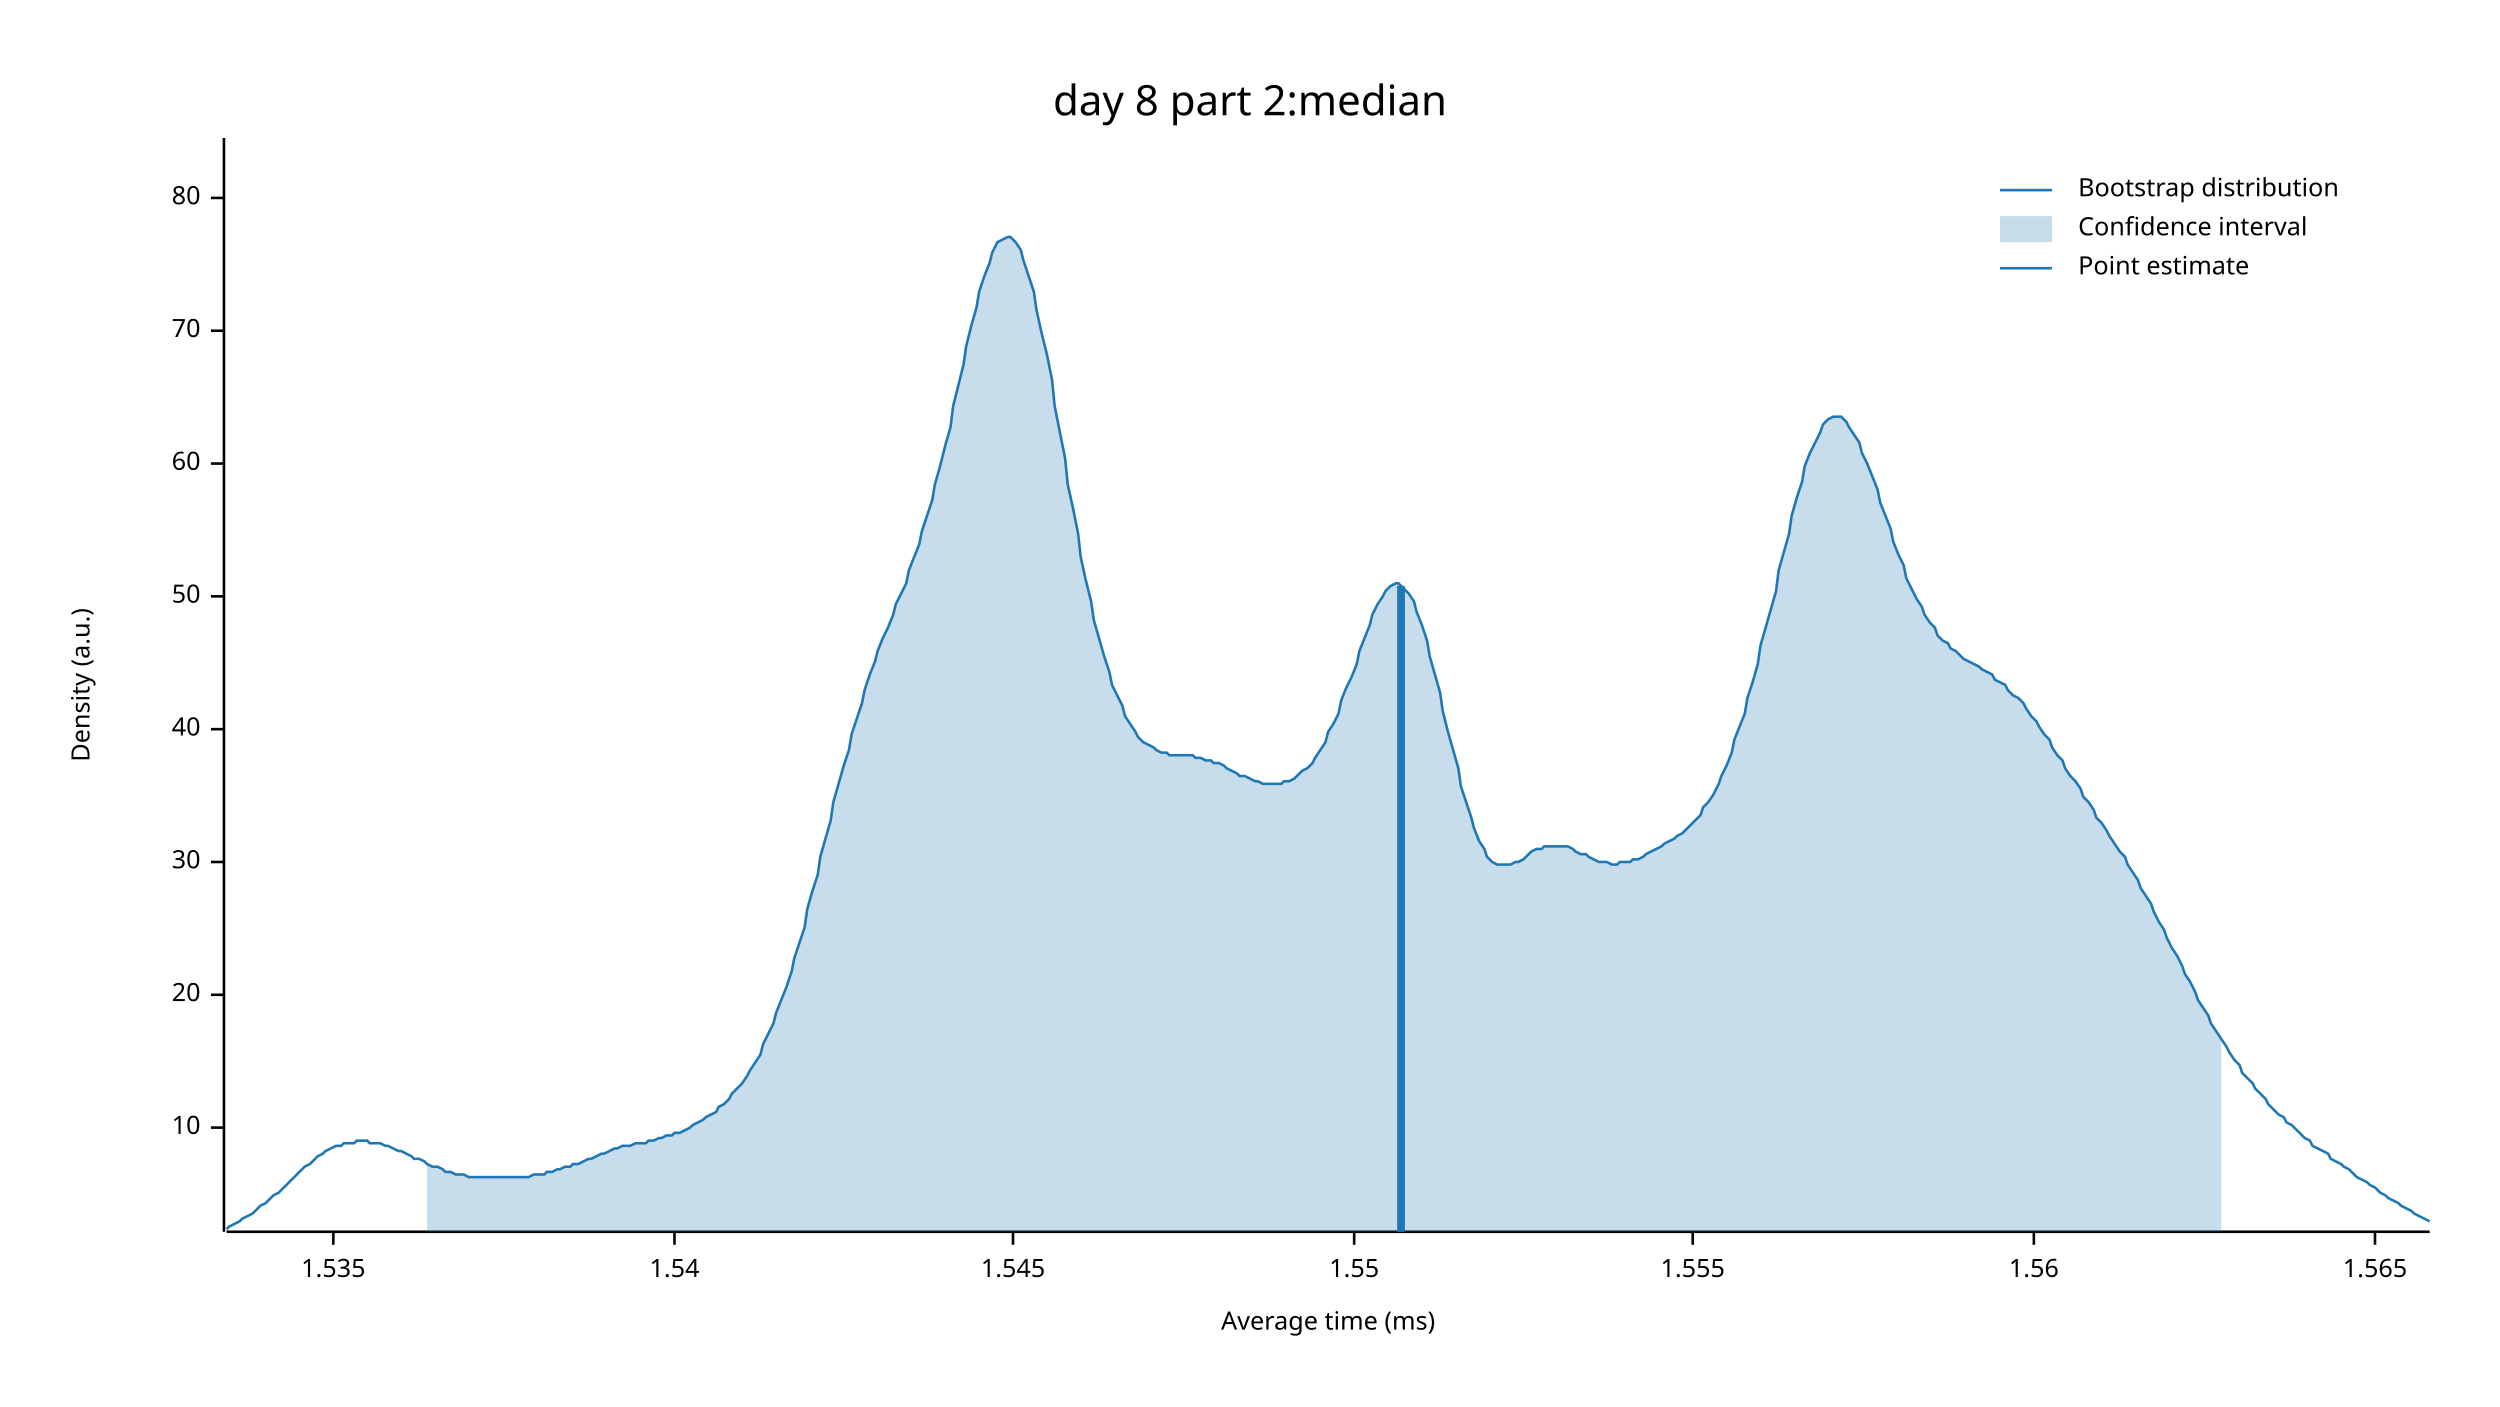
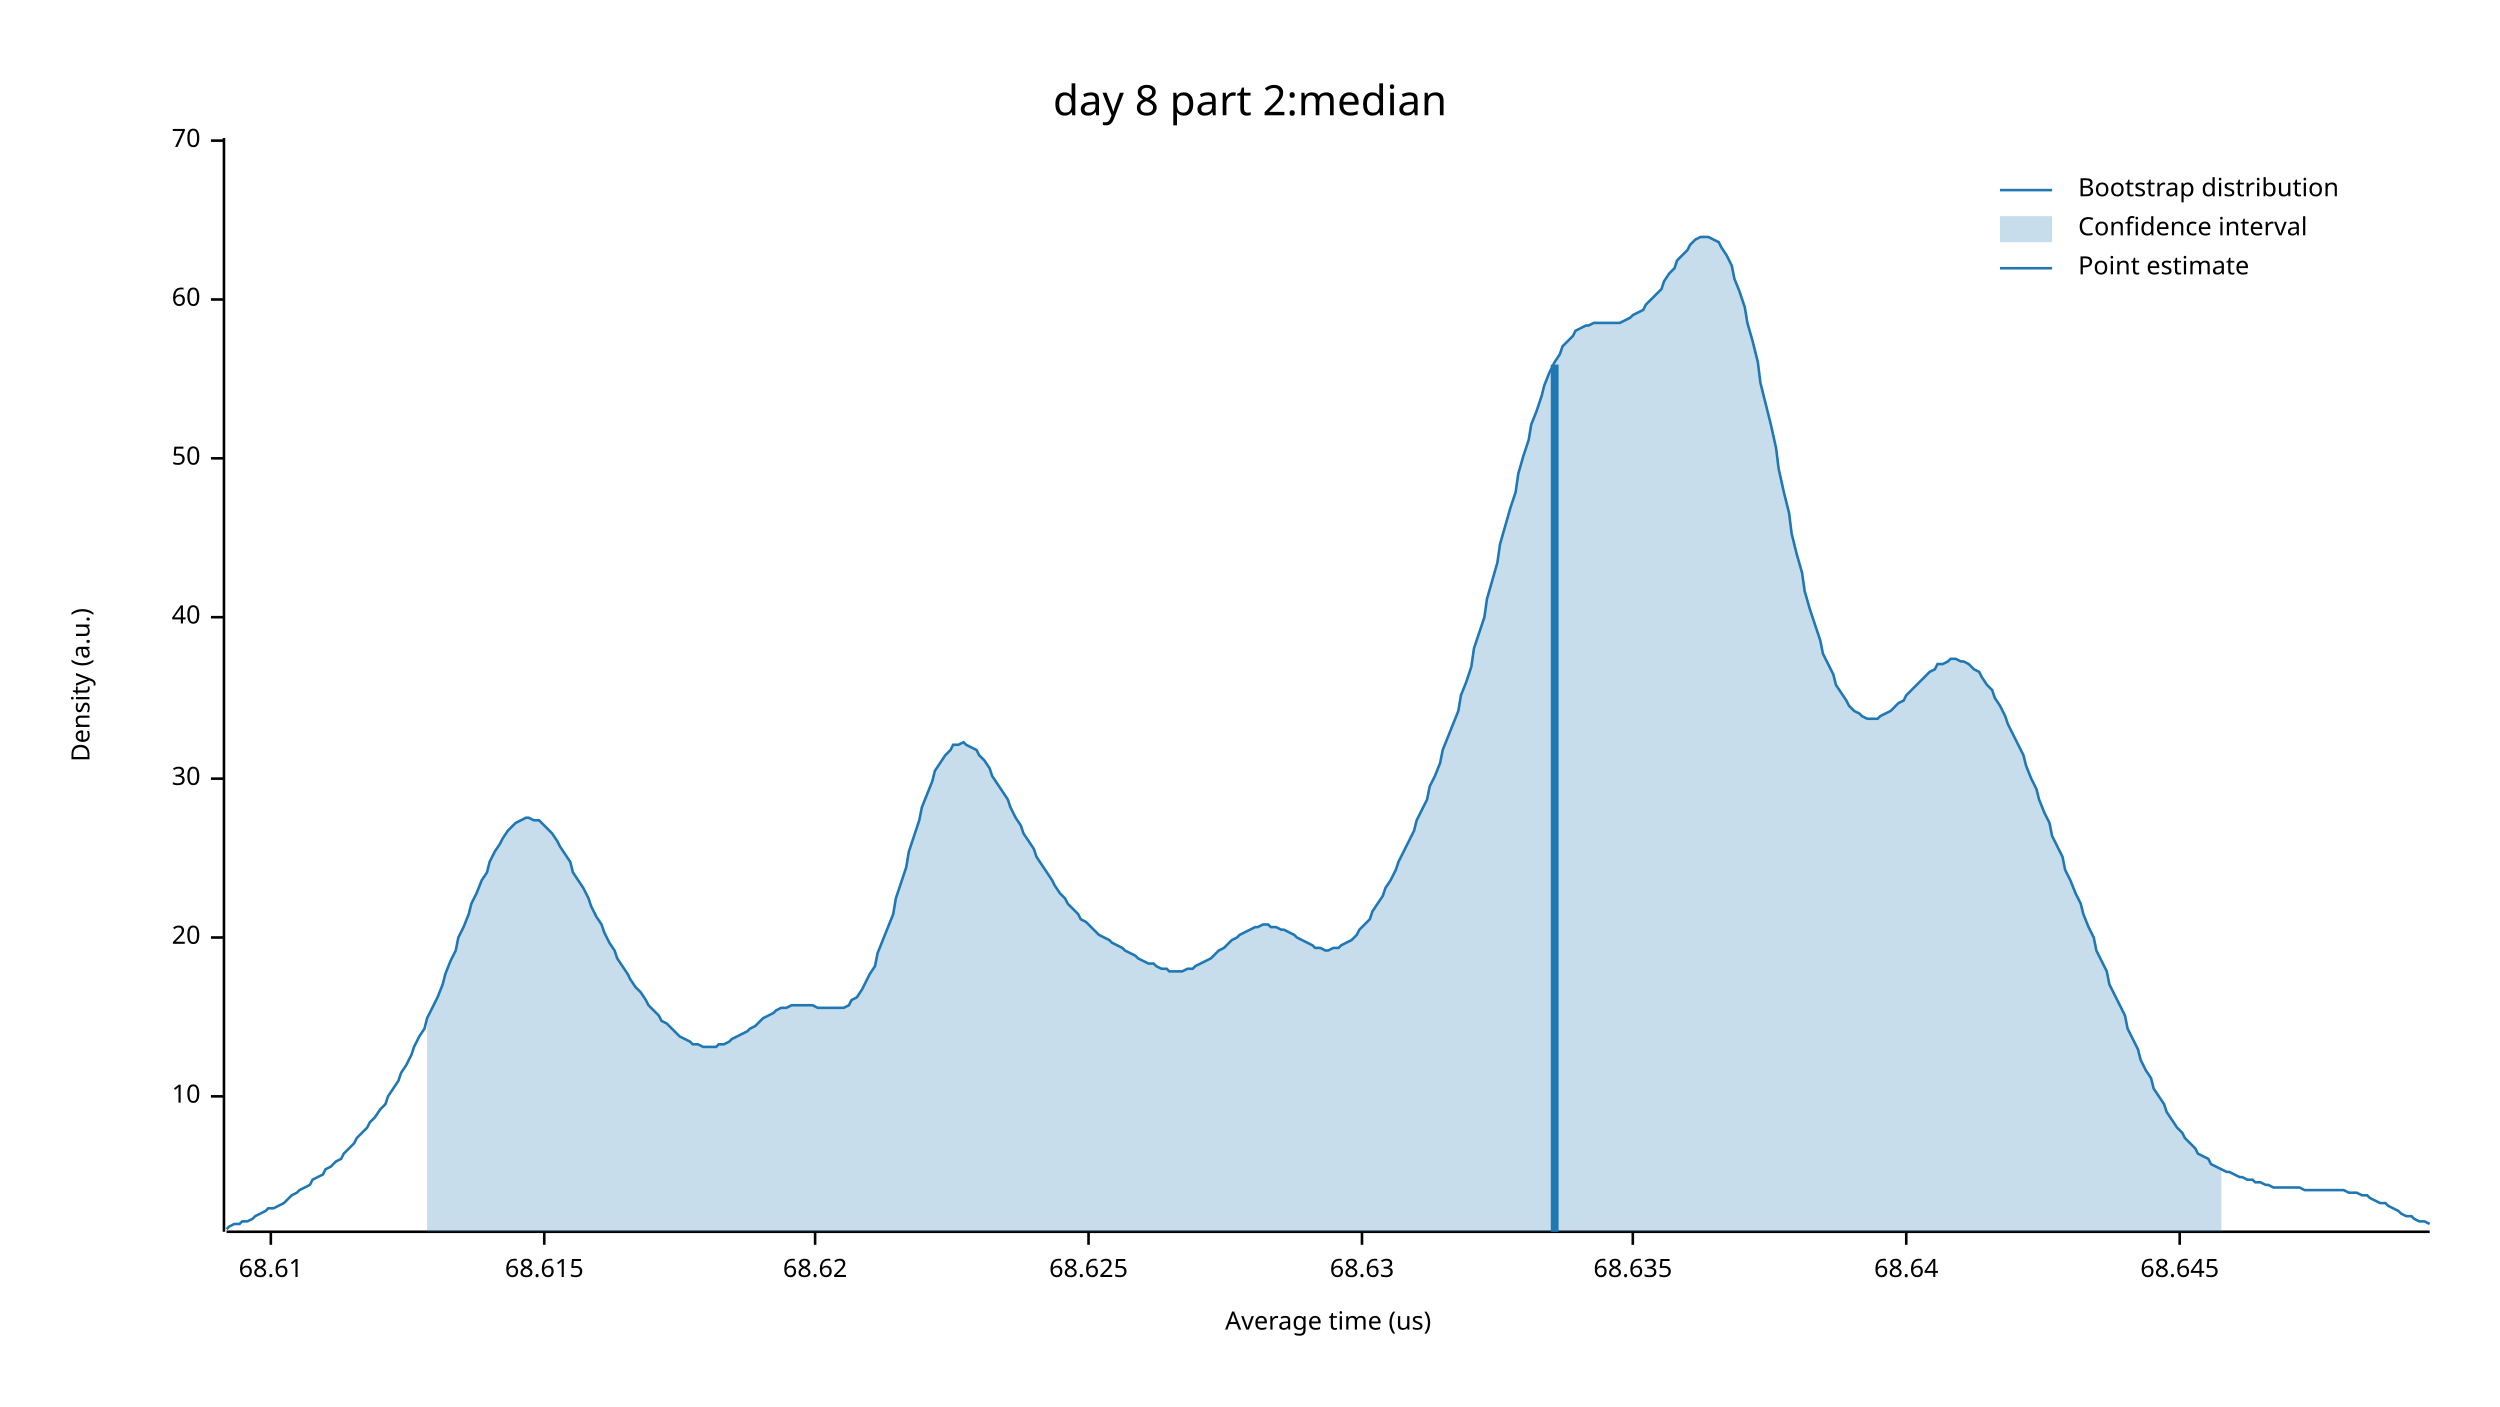
<svg xmlns="http://www.w3.org/2000/svg" width="960" height="540" viewBox="0 0 960 540">
  <text x="480" y="32" dy="0.76em" text-anchor="middle" font-family="sans-serif" font-size="16.129" opacity="1" fill="#000000">
day 8 part 2:median
</text>
  <text x="27" y="263" dy="0.76em" text-anchor="middle" font-family="sans-serif" font-size="9.677" opacity="1" fill="#000000" transform="rotate(270, 27, 263)">
Density (a.u.)
</text>
  <text x="510" y="513" dy="-0.5ex" text-anchor="middle" font-family="sans-serif" font-size="9.677" opacity="1" fill="#000000">
- Average time (ms)
+ Average time (us)
</text>
  <polyline fill="none" opacity="1" stroke="#000000" stroke-width="1" points="86,53 86,473 " />
-   <text x="77" y="433" dy="0.5ex" text-anchor="end" font-family="sans-serif" font-size="9.677" opacity="1" fill="#000000">
+   <text x="77" y="421" dy="0.5ex" text-anchor="end" font-family="sans-serif" font-size="9.677" opacity="1" fill="#000000">
10
</text>
-   <polyline fill="none" opacity="1" stroke="#000000" stroke-width="1" points="81,433 86,433 " />
-   <text x="77" y="382" dy="0.5ex" text-anchor="end" font-family="sans-serif" font-size="9.677" opacity="1" fill="#000000">
+   <polyline fill="none" opacity="1" stroke="#000000" stroke-width="1" points="81,421 86,421 " />
+   <text x="77" y="360" dy="0.5ex" text-anchor="end" font-family="sans-serif" font-size="9.677" opacity="1" fill="#000000">
20
</text>
-   <polyline fill="none" opacity="1" stroke="#000000" stroke-width="1" points="81,382 86,382 " />
-   <text x="77" y="331" dy="0.5ex" text-anchor="end" font-family="sans-serif" font-size="9.677" opacity="1" fill="#000000">
+   <polyline fill="none" opacity="1" stroke="#000000" stroke-width="1" points="81,360 86,360 " />
+   <text x="77" y="299" dy="0.5ex" text-anchor="end" font-family="sans-serif" font-size="9.677" opacity="1" fill="#000000">
30
</text>
-   <polyline fill="none" opacity="1" stroke="#000000" stroke-width="1" points="81,331 86,331 " />
-   <text x="77" y="280" dy="0.5ex" text-anchor="end" font-family="sans-serif" font-size="9.677" opacity="1" fill="#000000">
+   <polyline fill="none" opacity="1" stroke="#000000" stroke-width="1" points="81,299 86,299 " />
+   <text x="77" y="237" dy="0.5ex" text-anchor="end" font-family="sans-serif" font-size="9.677" opacity="1" fill="#000000">
40
</text>
-   <polyline fill="none" opacity="1" stroke="#000000" stroke-width="1" points="81,280 86,280 " />
-   <text x="77" y="229" dy="0.5ex" text-anchor="end" font-family="sans-serif" font-size="9.677" opacity="1" fill="#000000">
+   <polyline fill="none" opacity="1" stroke="#000000" stroke-width="1" points="81,237 86,237 " />
+   <text x="77" y="176" dy="0.5ex" text-anchor="end" font-family="sans-serif" font-size="9.677" opacity="1" fill="#000000">
50
</text>
-   <polyline fill="none" opacity="1" stroke="#000000" stroke-width="1" points="81,229 86,229 " />
-   <text x="77" y="178" dy="0.5ex" text-anchor="end" font-family="sans-serif" font-size="9.677" opacity="1" fill="#000000">
+   <polyline fill="none" opacity="1" stroke="#000000" stroke-width="1" points="81,176 86,176 " />
+   <text x="77" y="115" dy="0.5ex" text-anchor="end" font-family="sans-serif" font-size="9.677" opacity="1" fill="#000000">
60
</text>
-   <polyline fill="none" opacity="1" stroke="#000000" stroke-width="1" points="81,178 86,178 " />
-   <text x="77" y="127" dy="0.5ex" text-anchor="end" font-family="sans-serif" font-size="9.677" opacity="1" fill="#000000">
+   <polyline fill="none" opacity="1" stroke="#000000" stroke-width="1" points="81,115 86,115 " />
+   <text x="77" y="54" dy="0.5ex" text-anchor="end" font-family="sans-serif" font-size="9.677" opacity="1" fill="#000000">
70
</text>
-   <polyline fill="none" opacity="1" stroke="#000000" stroke-width="1" points="81,127 86,127 " />
-   <text x="77" y="76" dy="0.5ex" text-anchor="end" font-family="sans-serif" font-size="9.677" opacity="1" fill="#000000">
- 80
+   <polyline fill="none" opacity="1" stroke="#000000" stroke-width="1" points="81,54 86,54 " />
+   <polyline fill="none" opacity="1" stroke="#000000" stroke-width="1" points="87,473 933,473 " />
+   <text x="104" y="483" dy="0.76em" text-anchor="middle" font-family="sans-serif" font-size="9.677" opacity="1" fill="#000000">
+ 68.61
</text>
-   <polyline fill="none" opacity="1" stroke="#000000" stroke-width="1" points="81,76 86,76 " />
-   <polyline fill="none" opacity="1" stroke="#000000" stroke-width="1" points="87,473 933,473 " />
-   <text x="128" y="483" dy="0.76em" text-anchor="middle" font-family="sans-serif" font-size="9.677" opacity="1" fill="#000000">
- 1.535
+   <polyline fill="none" opacity="1" stroke="#000000" stroke-width="1" points="104,473 104,478 " />
+   <text x="209" y="483" dy="0.76em" text-anchor="middle" font-family="sans-serif" font-size="9.677" opacity="1" fill="#000000">
+ 68.615
</text>
-   <polyline fill="none" opacity="1" stroke="#000000" stroke-width="1" points="128,473 128,478 " />
-   <text x="259" y="483" dy="0.76em" text-anchor="middle" font-family="sans-serif" font-size="9.677" opacity="1" fill="#000000">
- 1.54
+   <polyline fill="none" opacity="1" stroke="#000000" stroke-width="1" points="209,473 209,478 " />
+   <text x="313" y="483" dy="0.76em" text-anchor="middle" font-family="sans-serif" font-size="9.677" opacity="1" fill="#000000">
+ 68.62
</text>
-   <polyline fill="none" opacity="1" stroke="#000000" stroke-width="1" points="259,473 259,478 " />
-   <text x="389" y="483" dy="0.76em" text-anchor="middle" font-family="sans-serif" font-size="9.677" opacity="1" fill="#000000">
- 1.545
+   <polyline fill="none" opacity="1" stroke="#000000" stroke-width="1" points="313,473 313,478 " />
+   <text x="418" y="483" dy="0.76em" text-anchor="middle" font-family="sans-serif" font-size="9.677" opacity="1" fill="#000000">
+ 68.625
</text>
-   <polyline fill="none" opacity="1" stroke="#000000" stroke-width="1" points="389,473 389,478 " />
-   <text x="520" y="483" dy="0.76em" text-anchor="middle" font-family="sans-serif" font-size="9.677" opacity="1" fill="#000000">
- 1.55
+   <polyline fill="none" opacity="1" stroke="#000000" stroke-width="1" points="418,473 418,478 " />
+   <text x="523" y="483" dy="0.76em" text-anchor="middle" font-family="sans-serif" font-size="9.677" opacity="1" fill="#000000">
+ 68.63
</text>
-   <polyline fill="none" opacity="1" stroke="#000000" stroke-width="1" points="520,473 520,478 " />
-   <text x="650" y="483" dy="0.76em" text-anchor="middle" font-family="sans-serif" font-size="9.677" opacity="1" fill="#000000">
- 1.555
+   <polyline fill="none" opacity="1" stroke="#000000" stroke-width="1" points="523,473 523,478 " />
+   <text x="627" y="483" dy="0.76em" text-anchor="middle" font-family="sans-serif" font-size="9.677" opacity="1" fill="#000000">
+ 68.635
</text>
-   <polyline fill="none" opacity="1" stroke="#000000" stroke-width="1" points="650,473 650,478 " />
-   <text x="781" y="483" dy="0.76em" text-anchor="middle" font-family="sans-serif" font-size="9.677" opacity="1" fill="#000000">
- 1.56
+   <polyline fill="none" opacity="1" stroke="#000000" stroke-width="1" points="627,473 627,478 " />
+   <text x="732" y="483" dy="0.76em" text-anchor="middle" font-family="sans-serif" font-size="9.677" opacity="1" fill="#000000">
+ 68.64
</text>
-   <polyline fill="none" opacity="1" stroke="#000000" stroke-width="1" points="781,473 781,478 " />
-   <text x="912" y="483" dy="0.76em" text-anchor="middle" font-family="sans-serif" font-size="9.677" opacity="1" fill="#000000">
- 1.565
+   <polyline fill="none" opacity="1" stroke="#000000" stroke-width="1" points="732,473 732,478 " />
+   <text x="837" y="483" dy="0.76em" text-anchor="middle" font-family="sans-serif" font-size="9.677" opacity="1" fill="#000000">
+ 68.645
</text>
-   <polyline fill="none" opacity="1" stroke="#000000" stroke-width="1" points="912,473 912,478 " />
-   <polyline fill="none" opacity="1" stroke="#1F78B4" stroke-width="1" points="87,472 88,471 90,470 92,469 93,468 95,467 97,466 98,465 100,463 102,462 103,461 105,459 107,458 109,456 110,455 112,453 114,451 115,450 117,448 119,447 120,446 122,444 124,443 125,442 127,441 129,440 131,440 132,439 134,439 136,439 137,438 139,438 141,438 142,439 144,439 146,439 148,440 149,440 151,441 153,442 154,442 156,443 158,444 159,445 161,445 163,446 164,447 166,448 168,448 170,449 171,450 173,450 175,451 176,451 178,451 180,452 181,452 183,452 185,452 187,452 188,452 190,452 192,452 193,452 195,452 197,452 198,452 200,452 202,452 203,452 205,451 207,451 209,451 210,450 212,450 214,449 215,449 217,448 219,448 220,447 222,447 224,446 226,445 227,445 229,444 231,443 232,443 234,442 236,441 237,441 239,440 241,440 242,440 244,439 246,439 248,439 249,438 251,438 253,437 254,437 256,436 258,436 259,435 261,435 263,434 265,433 266,432 268,431 270,430 271,429 273,428 275,427 276,425 278,424 280,422 281,420 283,418 285,416 287,413 288,411 290,408 292,405 293,401 295,397 297,393 298,389 300,384 302,379 304,373 305,368 307,362 309,356 310,349 312,342 314,336 315,329 317,322 319,315 320,308 322,301 324,294 326,288 327,282 329,276 331,270 332,265 334,259 336,254 337,250 339,245 341,241 343,236 344,232 346,228 348,224 349,219 351,214 353,209 354,204 356,198 358,192 359,186 361,179 363,171 365,164 366,156 368,148 370,140 371,133 373,125 375,118 376,112 378,106 380,101 381,97 383,93 385,92 387,91 388,91 390,93 392,96 393,100 395,106 397,112 398,119 400,128 402,136 404,146 405,156 407,166 409,176 410,186 412,195 414,205 415,214 417,223 419,231 420,238 422,245 424,252 426,258 427,263 429,267 431,271 432,275 434,278 436,281 437,283 439,285 441,286 443,287 444,288 446,289 448,289 449,290 451,290 453,290 454,290 456,290 458,290 459,291 461,291 463,292 465,292 466,293 468,293 470,294 471,295 473,296 475,297 476,298 478,298 480,299 482,300 483,300 485,301 487,301 488,301 490,301 492,301 493,300 495,300 497,299 498,298 500,296 502,295 504,293 505,291 507,288 509,285 510,281 512,278 514,274 515,269 517,264 519,260 521,255 522,250 524,245 526,240 527,236 529,232 531,229 532,227 534,225 536,224 537,224 539,226 541,228 543,231 544,235 546,240 548,246 549,252 551,259 553,266 554,273 556,281 558,288 560,295 561,302 563,308 565,314 566,318 568,323 570,326 571,329 573,331 575,332 576,332 578,332 580,332 582,331 583,331 585,330 587,328 588,327 590,326 592,326 593,325 595,325 597,325 599,325 600,325 602,325 604,326 605,327 607,328 609,328 610,329 612,330 614,331 615,331 617,331 619,332 621,332 622,331 624,331 626,331 627,330 629,330 631,329 632,328 634,327 636,326 638,325 639,324 641,323 643,322 644,321 646,320 648,318 649,317 651,315 653,313 654,310 656,308 658,305 660,301 661,298 663,294 665,289 666,284 668,279 670,274 671,268 673,262 675,255 676,248 678,241 680,234 682,227 683,219 685,212 687,205 688,198 690,191 692,185 693,179 695,174 697,170 699,166 700,163 702,161 704,160 705,160 707,160 709,162 710,164 712,167 714,170 715,174 717,178 719,183 721,188 722,193 724,198 726,203 727,208 729,213 731,217 732,222 734,226 736,230 738,233 739,236 741,239 743,241 744,244 746,246 748,247 749,249 751,250 753,252 754,253 756,254 758,255 760,256 761,257 763,258 765,259 766,261 768,262 770,263 771,265 773,267 775,268 777,270 778,272 780,275 782,277 783,279 785,282 787,284 788,287 790,290 792,292 793,295 795,298 797,300 799,303 800,306 802,308 804,311 805,314 807,316 809,319 810,321 812,324 814,327 816,329 817,332 819,335 821,338 822,341 824,344 826,347 827,350 829,354 831,357 832,360 834,364 836,367 838,371 839,374 841,377 843,381 844,384 846,387 848,390 849,393 851,396 853,399 855,402 856,404 858,407 860,409 861,412 863,414 865,416 866,418 868,420 870,422 871,424 873,426 875,428 877,429 878,431 880,432 882,434 883,435 885,437 887,438 888,440 890,441 892,442 894,443 895,445 897,446 899,447 900,448 902,449 904,451 905,452 907,453 909,454 910,455 912,456 914,458 916,459 917,460 919,461 921,462 922,463 924,464 926,465 927,466 929,467 931,468 933,469 " />
-   <polygon opacity="0.25" fill="#1F78B4" points="164,447 166,448 168,448 170,449 171,450 173,450 175,451 176,451 178,451 180,452 181,452 183,452 185,452 187,452 188,452 190,452 192,452 193,452 195,452 197,452 198,452 200,452 202,452 203,452 205,451 207,451 209,451 210,450 212,450 214,449 215,449 217,448 219,448 220,447 222,447 224,446 226,445 227,445 229,444 231,443 232,443 234,442 236,441 237,441 239,440 241,440 242,440 244,439 246,439 248,439 249,438 251,438 253,437 254,437 256,436 258,436 259,435 261,435 263,434 265,433 266,432 268,431 270,430 271,429 273,428 275,427 276,425 278,424 280,422 281,420 283,418 285,416 287,413 288,411 290,408 292,405 293,401 295,397 297,393 298,389 300,384 302,379 304,373 305,368 307,362 309,356 310,349 312,342 314,336 315,329 317,322 319,315 320,308 322,301 324,294 326,288 327,282 329,276 331,270 332,265 334,259 336,254 337,250 339,245 341,241 343,236 344,232 346,228 348,224 349,219 351,214 353,209 354,204 356,198 358,192 359,186 361,179 363,171 365,164 366,156 368,148 370,140 371,133 373,125 375,118 376,112 378,106 380,101 381,97 383,93 385,92 387,91 388,91 390,93 392,96 393,100 395,106 397,112 398,119 400,128 402,136 404,146 405,156 407,166 409,176 410,186 412,195 414,205 415,214 417,223 419,231 420,238 422,245 424,252 426,258 427,263 429,267 431,271 432,275 434,278 436,281 437,283 439,285 441,286 443,287 444,288 446,289 448,289 449,290 451,290 453,290 454,290 456,290 458,290 459,291 461,291 463,292 465,292 466,293 468,293 470,294 471,295 473,296 475,297 476,298 478,298 480,299 482,300 483,300 485,301 487,301 488,301 490,301 492,301 493,300 495,300 497,299 498,298 500,296 502,295 504,293 505,291 507,288 509,285 510,281 512,278 514,274 515,269 517,264 519,260 521,255 522,250 524,245 526,240 527,236 529,232 531,229 532,227 534,225 536,224 537,224 539,226 541,228 543,231 544,235 546,240 548,246 549,252 551,259 553,266 554,273 556,281 558,288 560,295 561,302 563,308 565,314 566,318 568,323 570,326 571,329 573,331 575,332 576,332 578,332 580,332 582,331 583,331 585,330 587,328 588,327 590,326 592,326 593,325 595,325 597,325 599,325 600,325 602,325 604,326 605,327 607,328 609,328 610,329 612,330 614,331 615,331 617,331 619,332 621,332 622,331 624,331 626,331 627,330 629,330 631,329 632,328 634,327 636,326 638,325 639,324 641,323 643,322 644,321 646,320 648,318 649,317 651,315 653,313 654,310 656,308 658,305 660,301 661,298 663,294 665,289 666,284 668,279 670,274 671,268 673,262 675,255 676,248 678,241 680,234 682,227 683,219 685,212 687,205 688,198 690,191 692,185 693,179 695,174 697,170 699,166 700,163 702,161 704,160 705,160 707,160 709,162 710,164 712,167 714,170 715,174 717,178 719,183 721,188 722,193 724,198 726,203 727,208 729,213 731,217 732,222 734,226 736,230 738,233 739,236 741,239 743,241 744,244 746,246 748,247 749,249 751,250 753,252 754,253 756,254 758,255 760,256 761,257 763,258 765,259 766,261 768,262 770,263 771,265 773,267 775,268 777,270 778,272 780,275 782,277 783,279 785,282 787,284 788,287 790,290 792,292 793,295 795,298 797,300 799,303 800,306 802,308 804,311 805,314 807,316 809,319 810,321 812,324 814,327 816,329 817,332 819,335 821,338 822,341 824,344 826,347 827,350 829,354 831,357 832,360 834,364 836,367 838,371 839,374 841,377 843,381 844,384 846,387 848,390 849,393 851,396 853,399 853,473 164,473 " />
-   <polyline fill="none" opacity="1" stroke="#1F78B4" stroke-width="3" points="538,473 538,225 " />
+   <polyline fill="none" opacity="1" stroke="#000000" stroke-width="1" points="837,473 837,478 " />
+   <polyline fill="none" opacity="1" stroke="#1F78B4" stroke-width="1" points="87,472 88,471 90,470 92,470 93,469 95,469 97,468 98,467 100,466 102,465 103,464 105,464 107,463 109,462 110,461 112,459 114,458 115,457 117,456 119,455 120,453 122,452 124,451 125,449 127,448 129,446 131,445 132,443 134,441 136,439 137,437 139,435 141,433 142,431 144,429 146,426 148,424 149,421 151,418 153,415 154,412 156,409 158,405 159,402 161,398 163,395 164,391 166,387 168,383 170,378 171,374 173,369 175,365 176,360 178,356 180,351 181,347 183,343 185,338 187,335 188,331 190,327 192,324 193,322 195,319 197,317 198,316 200,315 202,314 203,314 205,315 207,315 209,317 210,318 212,320 214,323 215,325 217,328 219,331 220,335 222,338 224,341 226,345 227,348 229,352 231,355 232,358 234,362 236,365 237,368 239,371 241,374 242,376 244,379 246,381 248,384 249,386 251,388 253,390 254,392 256,393 258,395 259,396 261,398 263,399 265,400 266,401 268,401 270,402 271,402 273,402 275,402 276,401 278,401 280,400 281,399 283,398 285,397 287,396 288,395 290,394 292,392 293,391 295,390 297,389 298,388 300,387 302,387 304,386 305,386 307,386 309,386 310,386 312,386 314,387 315,387 317,387 319,387 320,387 322,387 324,387 326,386 327,384 329,383 331,380 332,378 334,374 336,371 337,366 339,361 341,356 343,351 344,345 346,339 348,333 349,327 351,321 353,315 354,310 356,305 358,300 359,296 361,293 363,290 365,288 366,286 368,286 370,285 371,286 373,287 375,288 376,290 378,292 380,295 381,298 383,301 385,304 387,307 388,310 390,314 392,317 393,320 395,323 397,326 398,329 400,332 402,335 404,338 405,340 407,343 409,345 410,347 412,349 414,351 415,353 417,354 419,356 420,357 422,359 424,360 426,361 427,362 429,363 431,364 432,365 434,366 436,367 437,368 439,369 441,370 443,370 444,371 446,372 448,372 449,373 451,373 453,373 454,373 456,372 458,372 459,371 461,370 463,369 465,368 466,367 468,365 470,364 471,363 473,361 475,360 476,359 478,358 480,357 482,356 483,356 485,355 487,355 488,356 490,356 492,357 493,357 495,358 497,359 498,360 500,361 502,362 504,363 505,364 507,364 509,365 510,365 512,364 514,364 515,363 517,362 519,361 521,359 522,357 524,355 526,353 527,350 529,347 531,344 532,341 534,338 536,334 537,331 539,327 541,323 543,319 544,315 546,311 548,307 549,302 551,298 553,293 554,288 556,283 558,278 560,273 561,267 563,262 565,256 566,249 568,243 570,237 571,230 573,223 575,216 576,209 578,202 580,195 582,189 583,182 585,175 587,169 588,163 590,158 592,152 593,148 595,143 597,139 599,136 600,133 602,131 604,129 605,127 607,126 609,125 610,125 612,124 614,124 615,124 617,124 619,124 621,124 622,124 624,123 626,122 627,121 629,120 631,119 632,117 634,115 636,113 638,111 639,108 641,105 643,103 644,100 646,98 648,96 649,94 651,92 653,91 654,91 656,91 658,92 660,93 661,95 663,98 665,102 666,107 668,112 670,118 671,124 673,131 675,139 676,147 678,155 680,163 682,172 683,180 685,189 687,197 688,205 690,213 692,220 693,227 695,234 697,240 699,246 700,251 702,255 704,259 705,263 707,266 709,269 710,271 712,273 714,274 715,275 717,276 719,276 721,276 722,275 724,274 726,273 727,272 729,270 731,269 732,267 734,265 736,263 738,261 739,260 741,258 743,257 744,255 746,255 748,254 749,253 751,253 753,254 754,254 756,255 758,257 760,258 761,260 763,263 765,265 766,268 768,271 770,275 771,278 773,282 775,286 777,290 778,294 780,299 782,303 783,307 785,312 787,316 788,321 790,325 792,329 793,334 795,338 797,343 799,347 800,351 802,356 804,360 805,365 807,369 809,373 810,378 812,382 814,386 816,390 817,395 819,399 821,403 822,407 824,411 826,414 827,418 829,421 831,424 832,427 834,430 836,433 838,435 839,437 841,439 843,441 844,443 846,444 848,445 849,447 851,448 853,449 855,450 856,450 858,451 860,452 861,452 863,453 865,453 866,454 868,454 870,455 871,455 873,456 875,456 877,456 878,456 880,456 882,456 883,456 885,457 887,457 888,457 890,457 892,457 894,457 895,457 897,457 899,457 900,457 902,458 904,458 905,458 907,459 909,459 910,460 912,461 914,462 916,462 917,463 919,464 921,465 922,466 924,467 926,467 927,468 929,469 931,469 933,470 " />
+   <polygon opacity="0.25" fill="#1F78B4" points="164,391 166,387 168,383 170,378 171,374 173,369 175,365 176,360 178,356 180,351 181,347 183,343 185,338 187,335 188,331 190,327 192,324 193,322 195,319 197,317 198,316 200,315 202,314 203,314 205,315 207,315 209,317 210,318 212,320 214,323 215,325 217,328 219,331 220,335 222,338 224,341 226,345 227,348 229,352 231,355 232,358 234,362 236,365 237,368 239,371 241,374 242,376 244,379 246,381 248,384 249,386 251,388 253,390 254,392 256,393 258,395 259,396 261,398 263,399 265,400 266,401 268,401 270,402 271,402 273,402 275,402 276,401 278,401 280,400 281,399 283,398 285,397 287,396 288,395 290,394 292,392 293,391 295,390 297,389 298,388 300,387 302,387 304,386 305,386 307,386 309,386 310,386 312,386 314,387 315,387 317,387 319,387 320,387 322,387 324,387 326,386 327,384 329,383 331,380 332,378 334,374 336,371 337,366 339,361 341,356 343,351 344,345 346,339 348,333 349,327 351,321 353,315 354,310 356,305 358,300 359,296 361,293 363,290 365,288 366,286 368,286 370,285 371,286 373,287 375,288 376,290 378,292 380,295 381,298 383,301 385,304 387,307 388,310 390,314 392,317 393,320 395,323 397,326 398,329 400,332 402,335 404,338 405,340 407,343 409,345 410,347 412,349 414,351 415,353 417,354 419,356 420,357 422,359 424,360 426,361 427,362 429,363 431,364 432,365 434,366 436,367 437,368 439,369 441,370 443,370 444,371 446,372 448,372 449,373 451,373 453,373 454,373 456,372 458,372 459,371 461,370 463,369 465,368 466,367 468,365 470,364 471,363 473,361 475,360 476,359 478,358 480,357 482,356 483,356 485,355 487,355 488,356 490,356 492,357 493,357 495,358 497,359 498,360 500,361 502,362 504,363 505,364 507,364 509,365 510,365 512,364 514,364 515,363 517,362 519,361 521,359 522,357 524,355 526,353 527,350 529,347 531,344 532,341 534,338 536,334 537,331 539,327 541,323 543,319 544,315 546,311 548,307 549,302 551,298 553,293 554,288 556,283 558,278 560,273 561,267 563,262 565,256 566,249 568,243 570,237 571,230 573,223 575,216 576,209 578,202 580,195 582,189 583,182 585,175 587,169 588,163 590,158 592,152 593,148 595,143 597,139 599,136 600,133 602,131 604,129 605,127 607,126 609,125 610,125 612,124 614,124 615,124 617,124 619,124 621,124 622,124 624,123 626,122 627,121 629,120 631,119 632,117 634,115 636,113 638,111 639,108 641,105 643,103 644,100 646,98 648,96 649,94 651,92 653,91 654,91 656,91 658,92 660,93 661,95 663,98 665,102 666,107 668,112 670,118 671,124 673,131 675,139 676,147 678,155 680,163 682,172 683,180 685,189 687,197 688,205 690,213 692,220 693,227 695,234 697,240 699,246 700,251 702,255 704,259 705,263 707,266 709,269 710,271 712,273 714,274 715,275 717,276 719,276 721,276 722,275 724,274 726,273 727,272 729,270 731,269 732,267 734,265 736,263 738,261 739,260 741,258 743,257 744,255 746,255 748,254 749,253 751,253 753,254 754,254 756,255 758,257 760,258 761,260 763,263 765,265 766,268 768,271 770,275 771,278 773,282 775,286 777,290 778,294 780,299 782,303 783,307 785,312 787,316 788,321 790,325 792,329 793,334 795,338 797,343 799,347 800,351 802,356 804,360 805,365 807,369 809,373 810,378 812,382 814,386 816,390 817,395 819,399 821,403 822,407 824,411 826,414 827,418 829,421 831,424 832,427 834,430 836,433 838,435 839,437 841,439 843,441 844,443 846,444 848,445 849,447 851,448 853,449 853,473 164,473 " />
+   <polyline fill="none" opacity="1" stroke="#1F78B4" stroke-width="3" points="597,473 597,140 " />
  <text x="798" y="68" dy="0.76em" text-anchor="start" font-family="sans-serif" font-size="9.677" opacity="1" fill="#000000">
Bootstrap distribution
</text>
  <text x="798" y="83" dy="0.76em" text-anchor="start" font-family="sans-serif" font-size="9.677" opacity="1" fill="#000000">
Confidence interval
</text>
  <text x="798" y="98" dy="0.76em" text-anchor="start" font-family="sans-serif" font-size="9.677" opacity="1" fill="#000000">
Point estimate
</text>
  <polyline fill="none" opacity="1" stroke="#1F78B4" stroke-width="1" points="768,73 788,73 " />
  <rect x="768" y="83" width="20" height="10" opacity="0.25" fill="#1F78B4" stroke="none" />
  <polyline fill="none" opacity="1" stroke="#1F78B4" stroke-width="1" points="768,103 788,103 " />
</svg>
